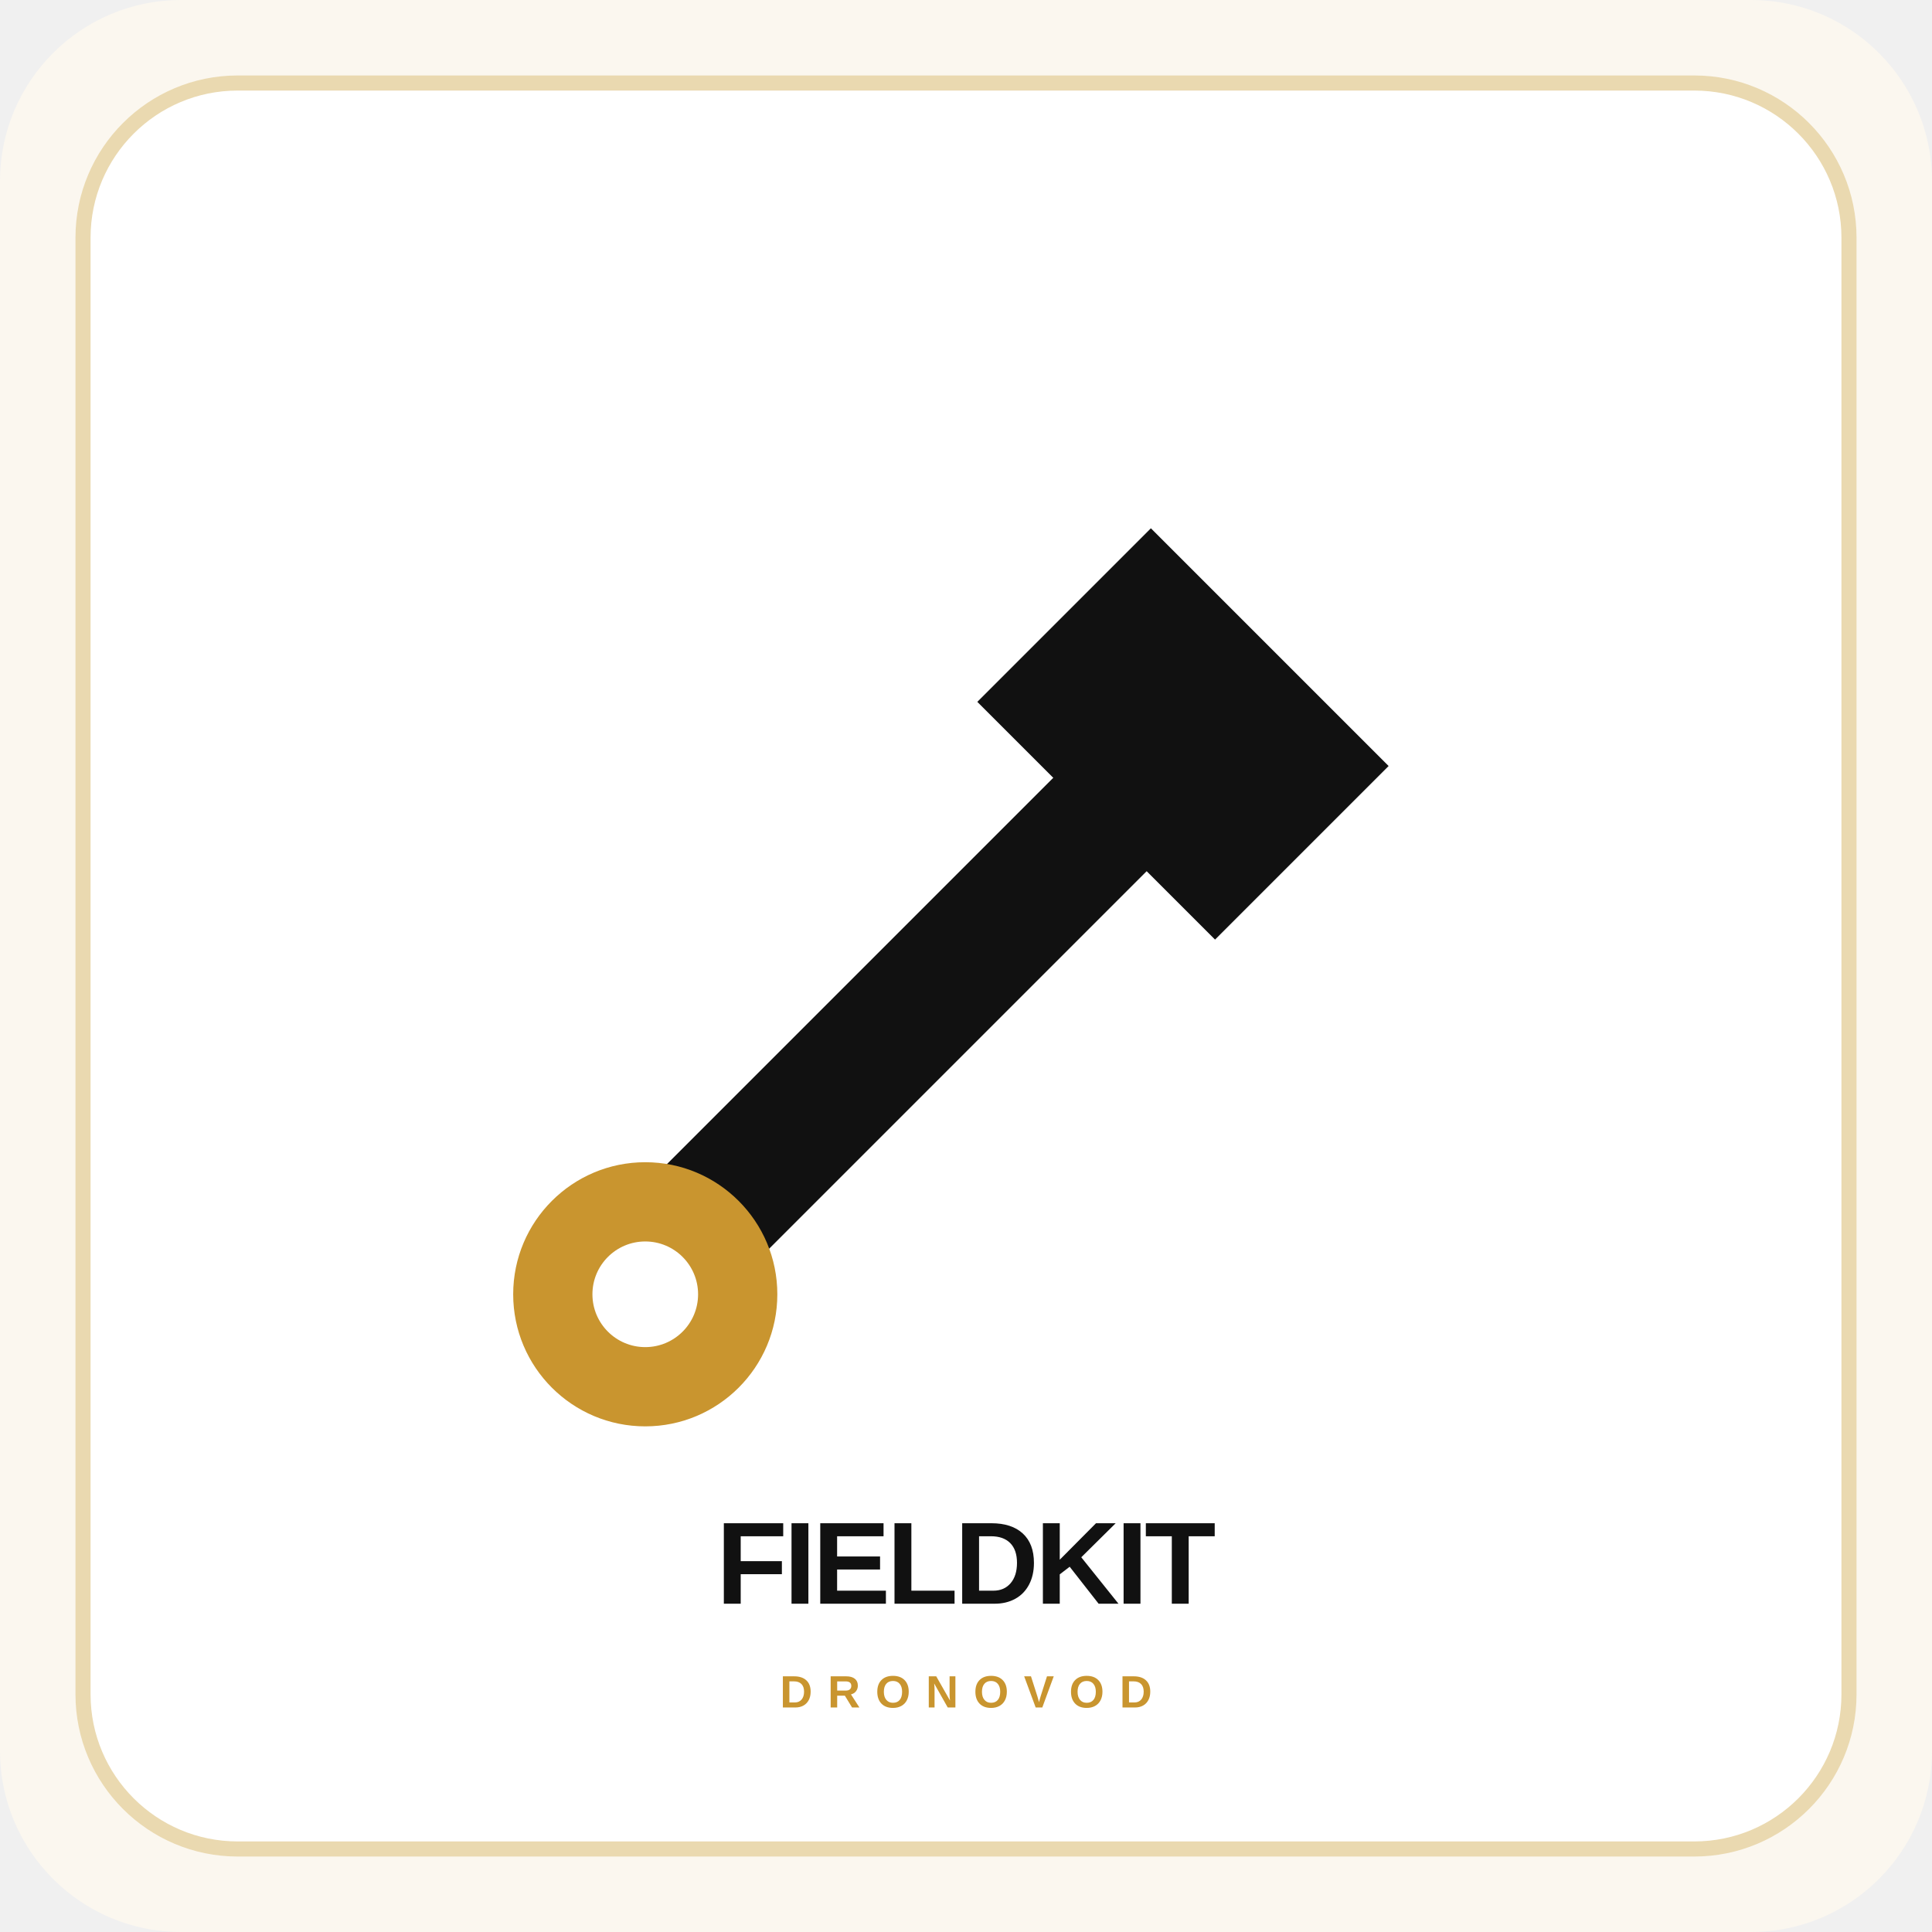
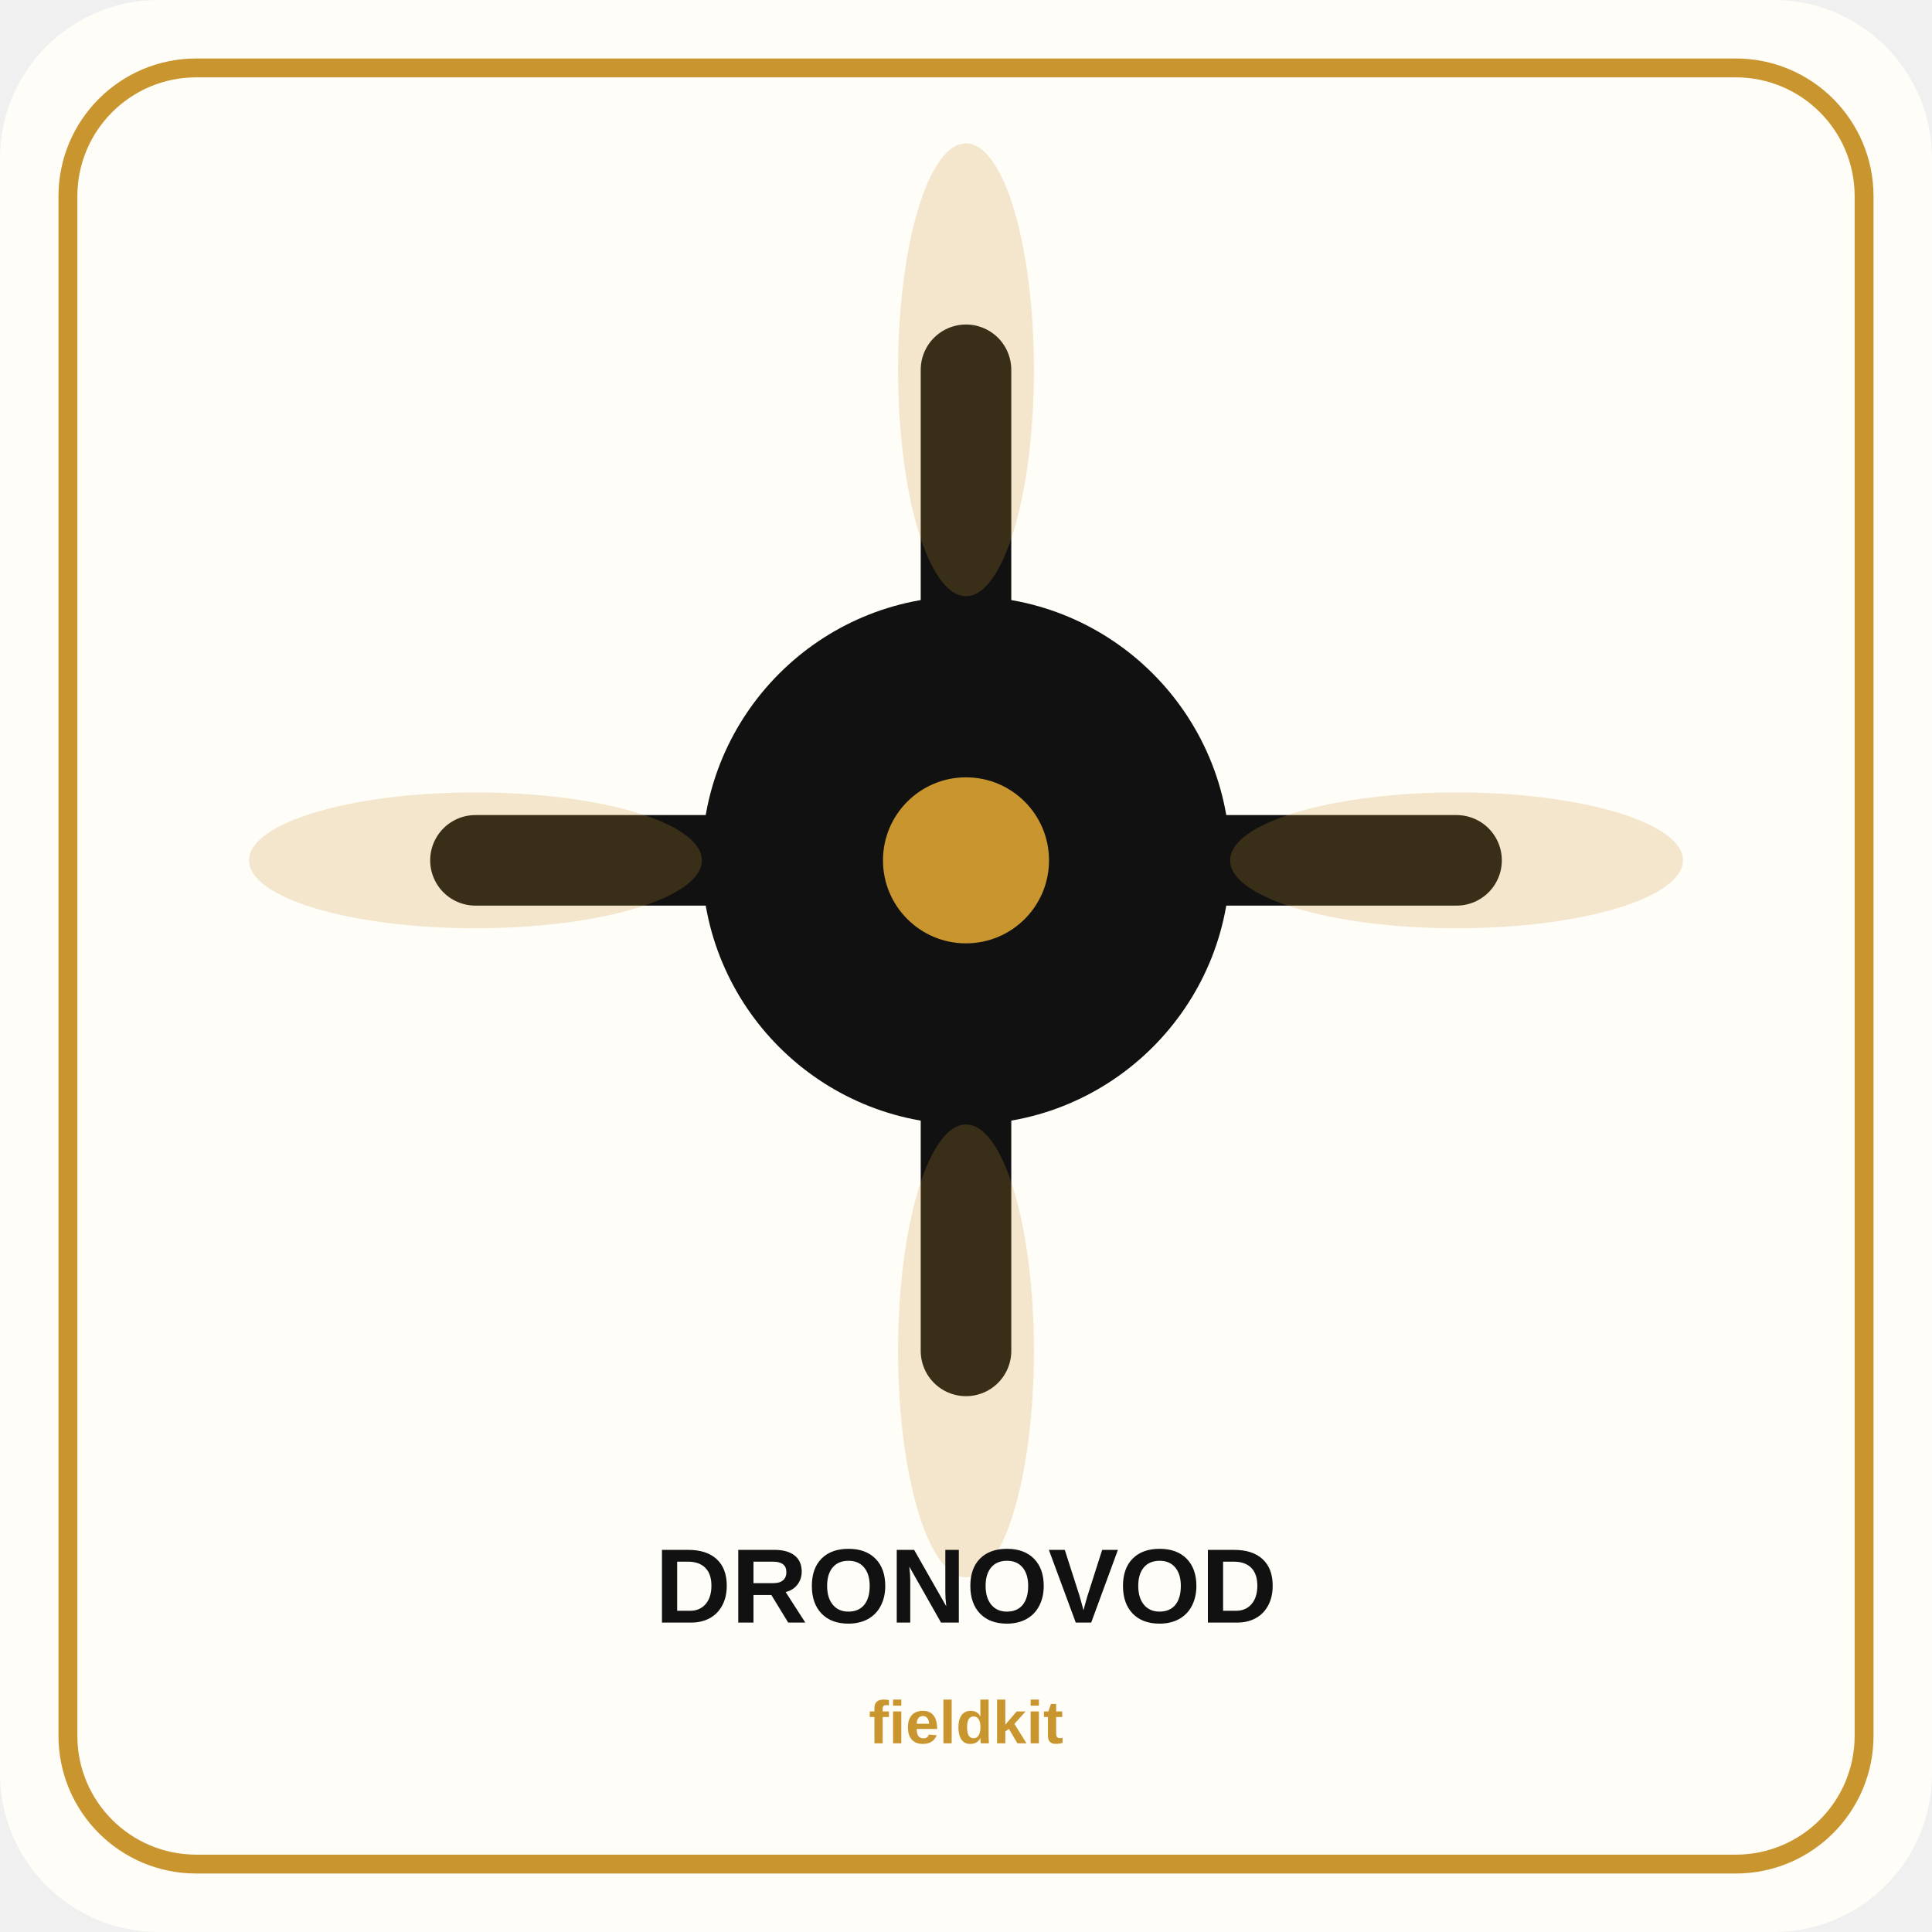
- <svg xmlns="http://www.w3.org/2000/svg" viewBox="0 0 1024 1024">
-   <rect width="1024" height="1024" rx="96" fill="#fbf7ef" />
-   <rect x="44" y="44" width="936" height="936" rx="82" fill="#fff" stroke="#ead9b0" stroke-width="8" />
-   <path d="M330 690l260-260" stroke="#111" stroke-width="70" stroke-linecap="round" />
-   <path d="M610 280l126 126-92 92-126-126z" fill="#111" />
-   <circle cx="342" cy="686" r="70" fill="#c9952f" />
-   <circle cx="342" cy="686" r="28" fill="#fff" />
-   <text x="512" y="850" text-anchor="middle" font-family="Arial, Helvetica, sans-serif" font-size="62" font-weight="900" fill="#111" letter-spacing="-2">FIELDKIT</text>
-   <text x="512" y="905" text-anchor="middle" font-family="Arial, Helvetica, sans-serif" font-size="24" font-weight="700" fill="#c9952f" letter-spacing="8">DRONOVOD</text>
+ <svg xmlns="http://www.w3.org/2000/svg" viewBox="0 0 512 512">
+   <rect width="512" height="512" rx="42" fill="#fffdf8" />
+   <rect x="18" y="18" width="476" height="476" rx="34" fill="none" stroke="#c9952f" stroke-width="5" />
+   <circle cx="256" cy="228" r="70" fill="#111" />
+   <circle cx="256" cy="228" r="22" fill="#c9952f" />
+   <path d="M256 98v70M256 288v70M126 228h70M316 228h70" stroke="#111" stroke-width="24" stroke-linecap="round" />
+   <ellipse cx="126" cy="228" rx="60" ry="18" fill="#c9952f" opacity=".22" />
+   <ellipse cx="386" cy="228" rx="60" ry="18" fill="#c9952f" opacity=".22" />
+   <ellipse cx="256" cy="98" rx="18" ry="60" fill="#c9952f" opacity=".22" />
+   <ellipse cx="256" cy="358" rx="18" ry="60" fill="#c9952f" opacity=".22" />
+   <text x="256" y="430" text-anchor="middle" font-family="Arial, sans-serif" font-weight="900" font-size="28" fill="#111">DRONOVOD</text>
+   <text x="256" y="462" text-anchor="middle" font-family="Arial, sans-serif" font-weight="700" font-size="16" fill="#c9952f">fieldkit</text>
</svg>
